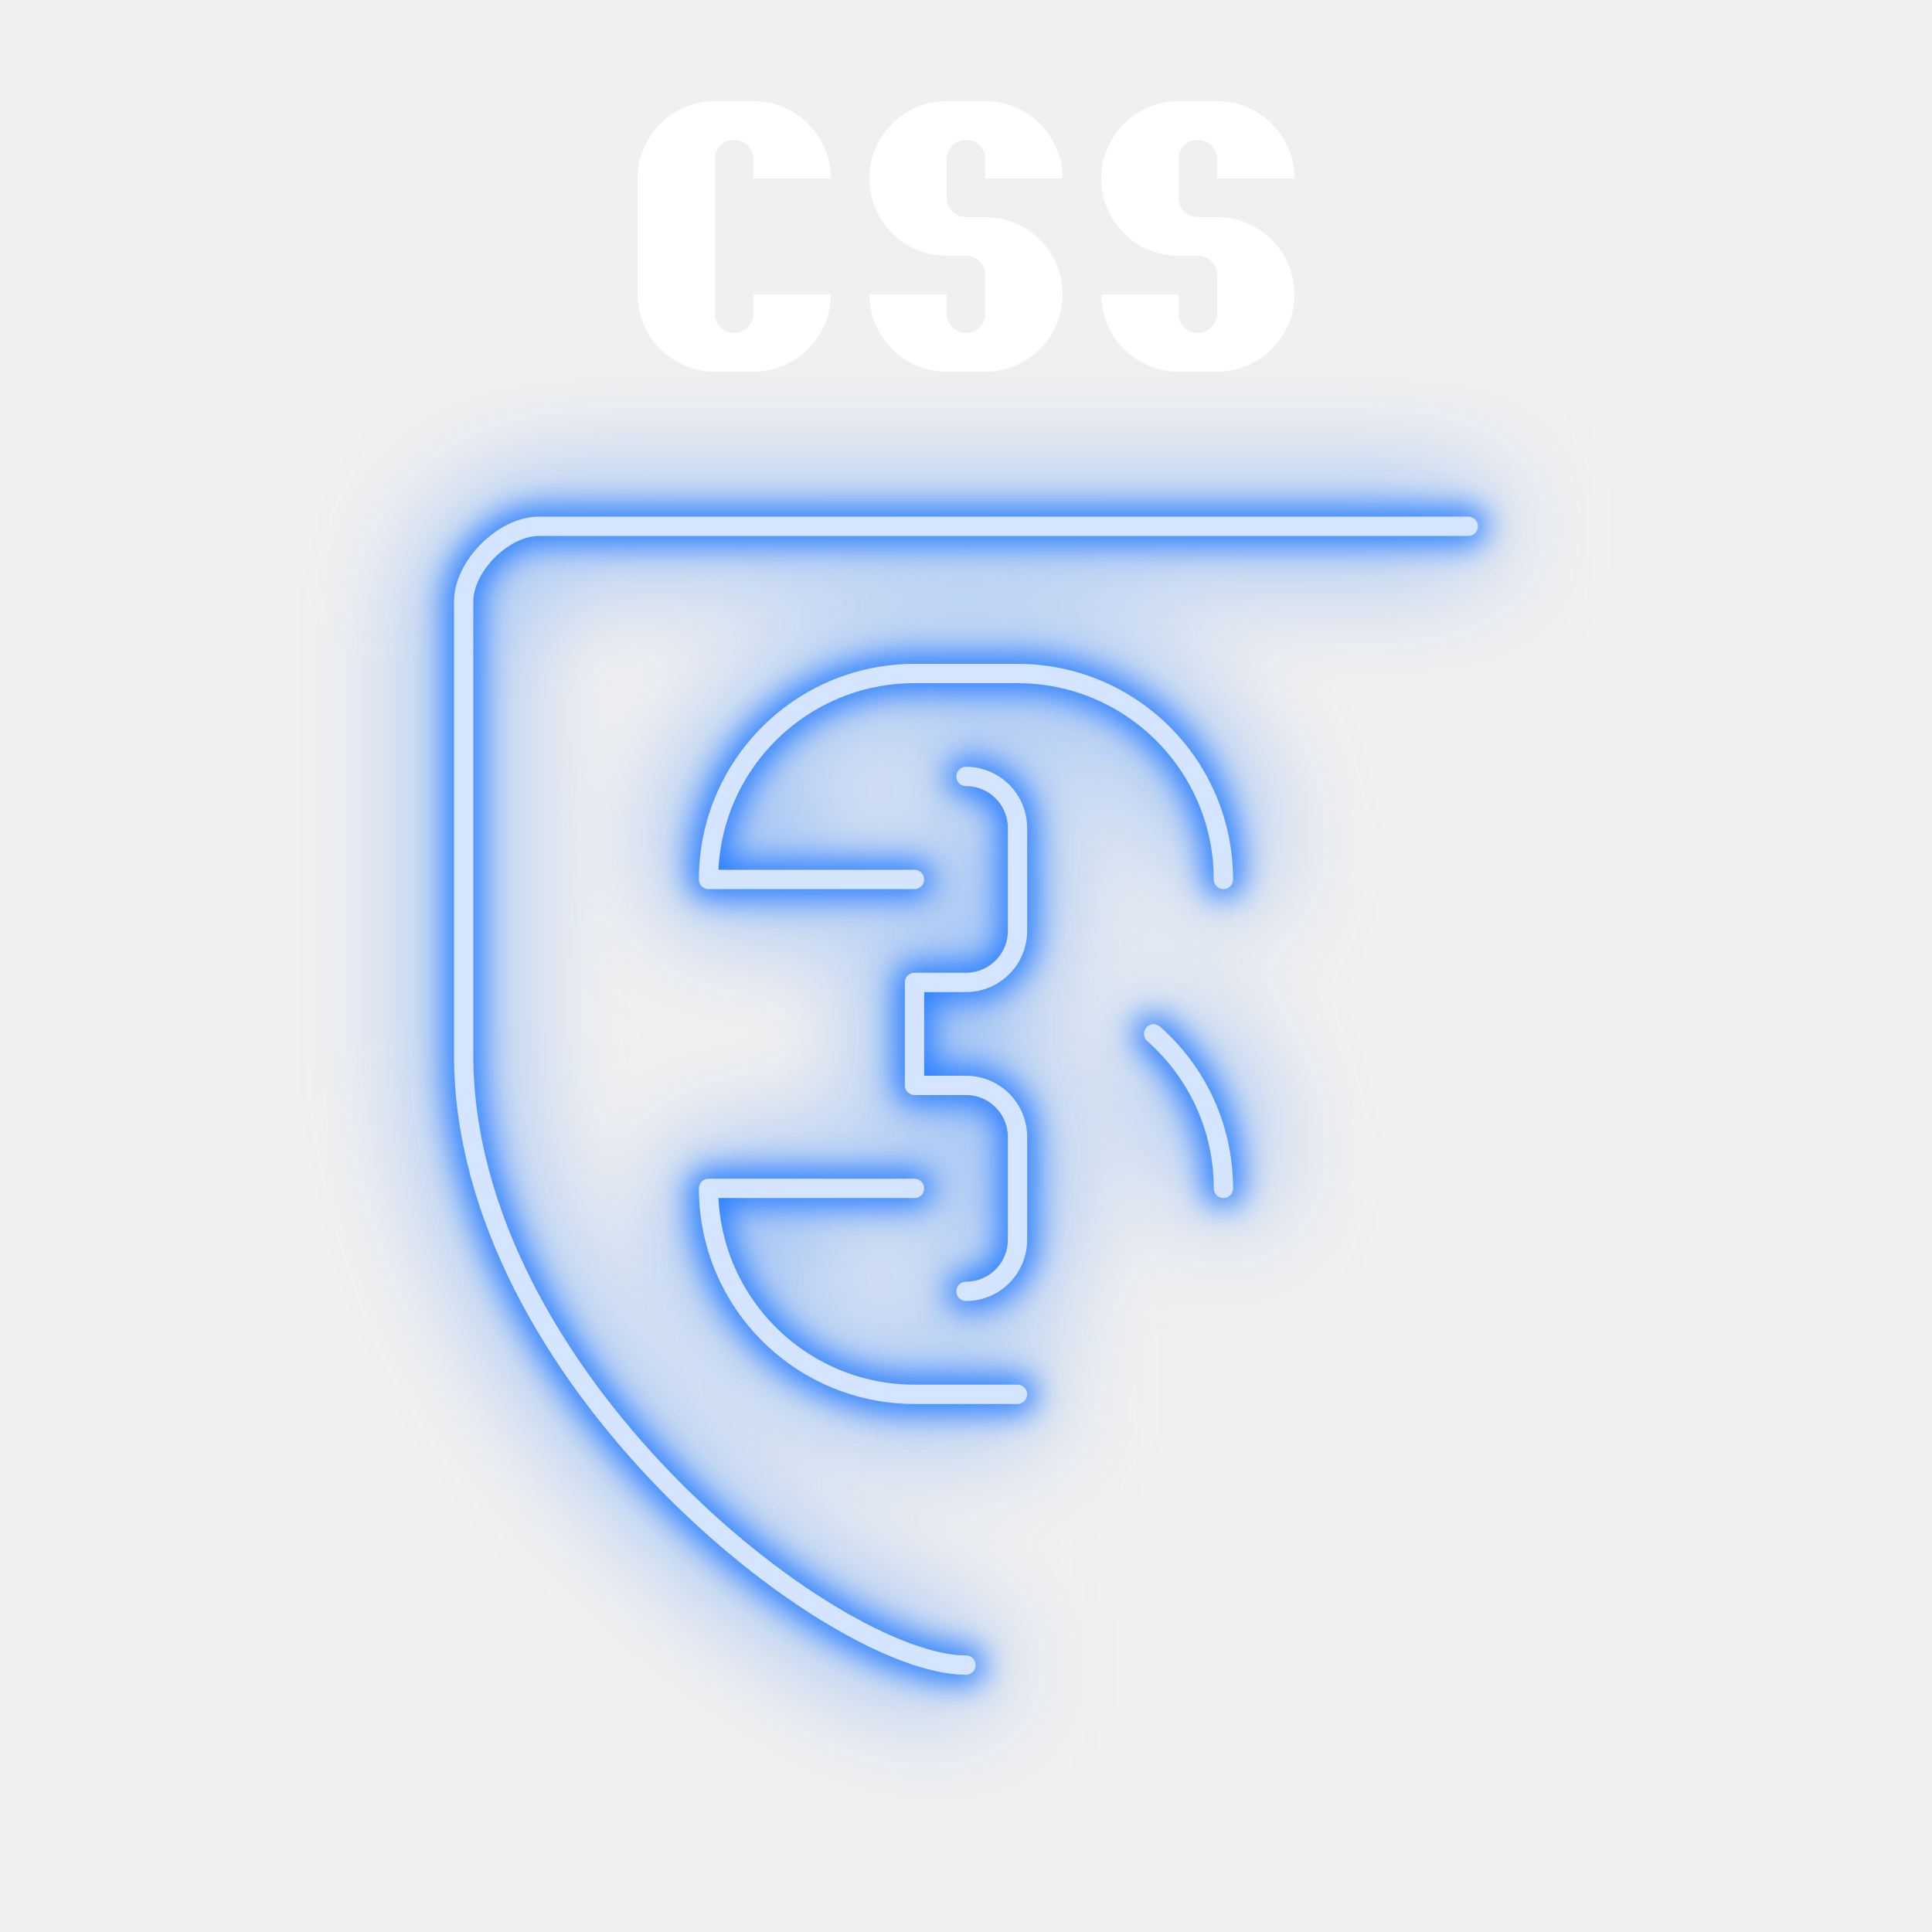
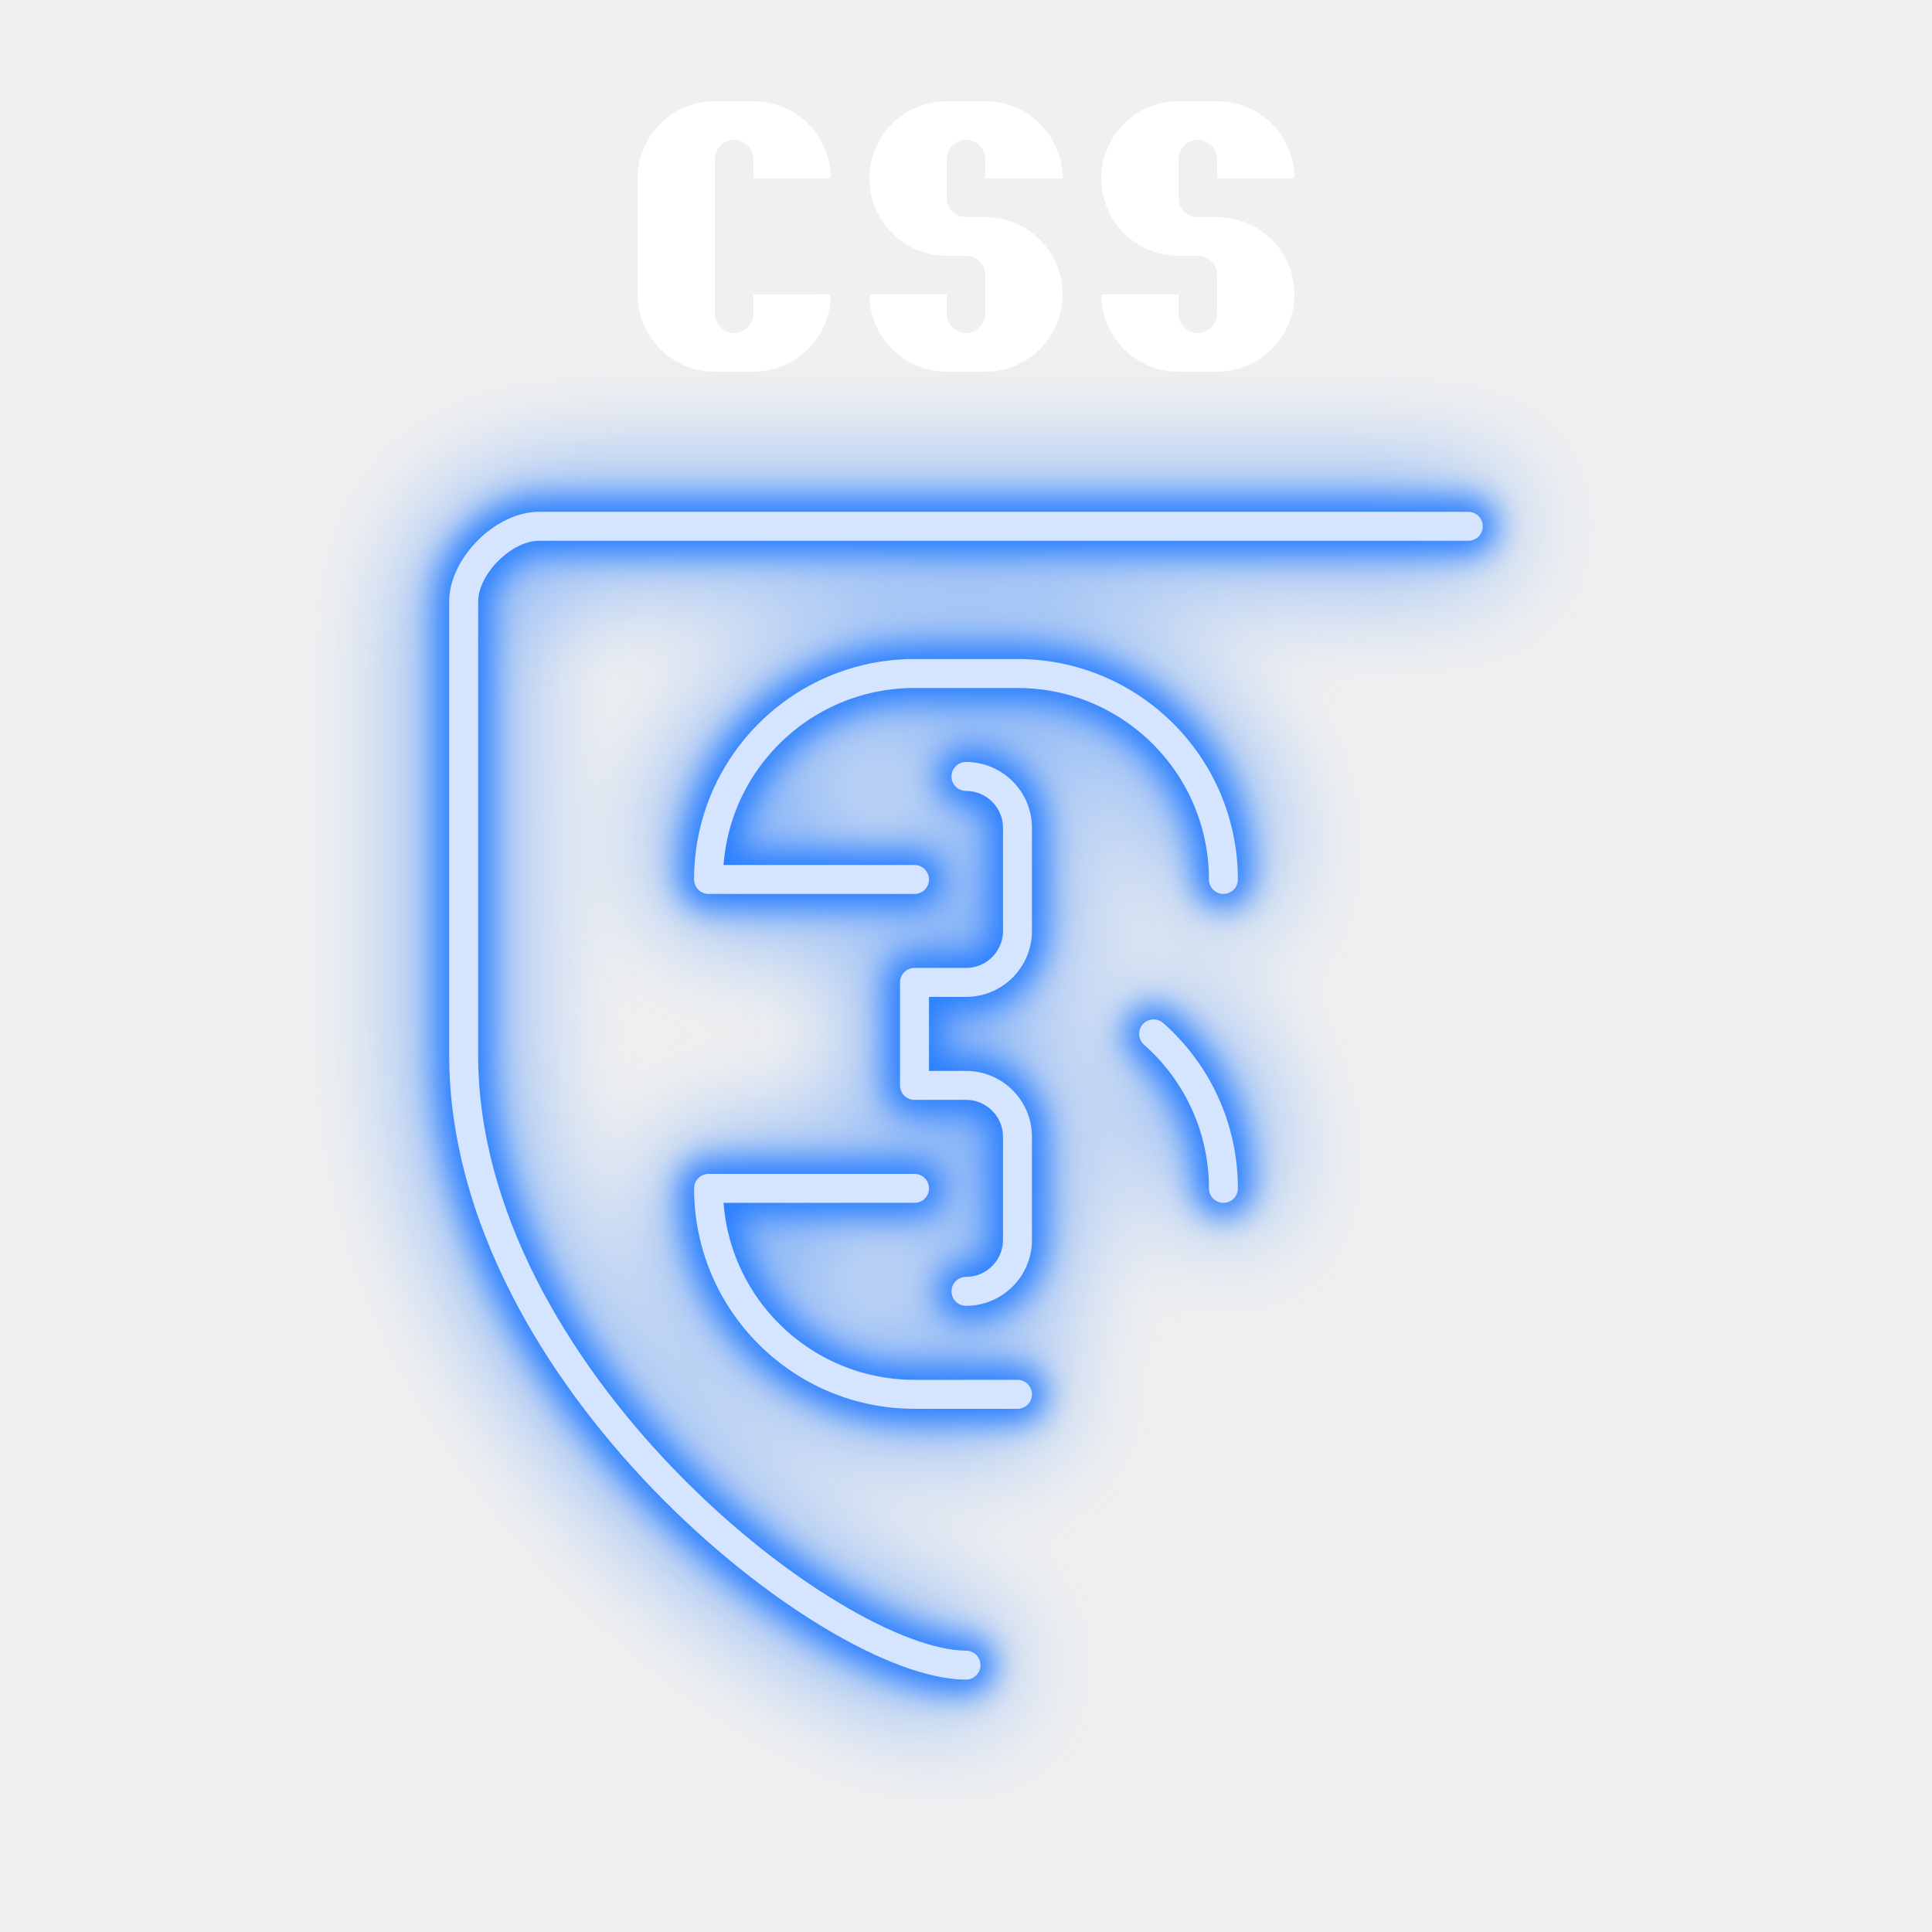
<svg xmlns="http://www.w3.org/2000/svg" width="500" height="500" viewBox="0 0 132.292 132.292" version="1.1" id="svg1" xml:space="preserve">
  <defs id="defs1">
-     <filter style="color-interpolation-filters:sRGB" id="filter6" x="-0.056" y="-0.049" width="1.111" height="1.098">
+     <filter style="color-interpolation-filters:sRGB" id="filter6" x="-0.065" y="-0.058" width="1.131" height="1.115">
      <feGaussianBlur stdDeviation="1.044" id="feGaussianBlur6" />
    </filter>
-     <filter style="color-interpolation-filters:sRGB" id="filter10" x="-0.165" y="-0.146" width="1.33" height="1.291">
+     <filter style="color-interpolation-filters:sRGB" id="filter10" x="-0.175" y="-0.154" width="1.349" height="1.308">
      <feGaussianBlur stdDeviation="4.176" id="feGaussianBlur10" />
    </filter>
  </defs>
  <g id="layer1" transform="translate(-156.7765,-97.09926)">
    <g id="g1">
-       <path id="path8" style="fill:none;fill-opacity:1;stroke:#2a7fff;stroke-width:2.646;stroke-linecap:round;stroke-linejoin:round;stroke-dasharray:none;stroke-opacity:1;paint-order:markers stroke fill;filter:url(#filter10)" d="m 222.922,150.266 c 1.947,0 3.526,1.578 3.526,3.526 v 7.051 c 0,1.947 -1.578,3.526 -3.526,3.526 h -3.526 v 7.051 h 3.526 c 1.947,0 3.526,1.578 3.526,3.526 v 7.051 c 0,1.947 -1.578,3.526 -3.526,3.526 m -3.526,-7.051 h -14.102 c 0,7.788 6.314,14.102 14.102,14.102 h 7.051 m 14.102,-14.102 c 0,-4.214 -1.849,-7.995 -4.779,-10.579 m -16.375,-10.574 h -14.102 c 0,-7.788 6.314,-14.102 14.102,-14.102 h 7.051 c 7.788,0 14.102,6.314 14.102,14.102 m 16.768,-24.183 h -63.632 c -2.432,0 -5.159,2.727 -5.159,5.159 v 31.036 c 0,21.955 25.198,41.785 34.396,41.785" />
-       <path id="path4" style="fill:none;fill-opacity:1;stroke:#2a7fff;stroke-width:2.646;stroke-linecap:round;stroke-linejoin:round;stroke-dasharray:none;stroke-opacity:1;paint-order:markers stroke fill;filter:url(#filter6)" d="m 222.922,150.266 c 1.947,0 3.526,1.578 3.526,3.526 v 7.051 c 0,1.947 -1.578,3.526 -3.526,3.526 h -3.526 v 7.051 h 3.526 c 1.947,0 3.526,1.578 3.526,3.526 v 7.051 c 0,1.947 -1.578,3.526 -3.526,3.526 m -3.526,-7.051 h -14.102 c 0,7.788 6.314,14.102 14.102,14.102 h 7.051 m 14.102,-14.102 c 0,-4.214 -1.849,-7.995 -4.779,-10.579 m -16.375,-10.574 h -14.102 c 0,-7.788 6.314,-14.102 14.102,-14.102 h 7.051 c 7.788,0 14.102,6.314 14.102,14.102 m 16.768,-24.183 h -63.632 c -2.432,0 -5.159,2.727 -5.159,5.159 v 31.036 c 0,21.955 25.198,41.785 34.396,41.785" />
-       <path id="path22-1-5-0-1-3-4-47" style="fill:none;fill-opacity:1;stroke:#d5e5ff;stroke-width:1.323;stroke-linecap:round;stroke-linejoin:round;stroke-dasharray:none;stroke-opacity:1;paint-order:markers stroke fill" d="m 222.922,150.266 c 1.947,0 3.526,1.578 3.526,3.526 v 7.051 c 0,1.947 -1.578,3.526 -3.526,3.526 h -3.526 v 7.051 h 3.526 c 1.947,0 3.526,1.578 3.526,3.526 v 7.051 c 0,1.947 -1.578,3.526 -3.526,3.526 m -3.526,-7.051 h -14.102 c 0,7.788 6.314,14.102 14.102,14.102 h 7.051 m 14.102,-14.102 c 0,-4.214 -1.849,-7.995 -4.779,-10.579 m -16.375,-10.574 h -14.102 c 0,-7.788 6.314,-14.102 14.102,-14.102 h 7.051 c 7.788,0 14.102,6.314 14.102,14.102 m 16.768,-24.183 h -63.632 c -2.432,0 -5.159,2.727 -5.159,5.159 v 31.036 c 0,21.955 25.198,41.785 34.396,41.785" />
+       <path id="path8" style="fill:none;fill-opacity:1;stroke:#2a7fff;stroke-width:3.969;stroke-linecap:round;stroke-linejoin:round;stroke-dasharray:none;stroke-opacity:1;paint-order:markers stroke fill;filter:url(#filter10)" d="m 222.922,150.266 c 1.947,0 3.526,1.578 3.526,3.526 v 7.051 c 0,1.947 -1.578,3.526 -3.526,3.526 h -3.526 v 7.051 h 3.526 c 1.947,0 3.526,1.578 3.526,3.526 v 7.051 c 0,1.947 -1.578,3.526 -3.526,3.526 m -3.526,-7.051 h -14.102 c 0,7.788 6.314,14.102 14.102,14.102 h 7.051 m 14.102,-14.102 c 0,-4.214 -1.849,-7.995 -4.779,-10.579 m -16.375,-10.574 h -14.102 c 0,-7.788 6.314,-14.102 14.102,-14.102 h 7.051 c 7.788,0 14.102,6.314 14.102,14.102 m 16.768,-24.183 h -63.632 c -2.432,0 -5.159,2.727 -5.159,5.159 v 31.036 c 0,21.955 25.198,41.785 34.396,41.785" />
+       <path id="path4" style="fill:none;fill-opacity:1;stroke:#2a7fff;stroke-width:3.969;stroke-linecap:round;stroke-linejoin:round;stroke-dasharray:none;stroke-opacity:1;paint-order:markers stroke fill;filter:url(#filter6)" d="m 222.922,150.266 c 1.947,0 3.526,1.578 3.526,3.526 v 7.051 c 0,1.947 -1.578,3.526 -3.526,3.526 h -3.526 v 7.051 h 3.526 c 1.947,0 3.526,1.578 3.526,3.526 v 7.051 c 0,1.947 -1.578,3.526 -3.526,3.526 m -3.526,-7.051 h -14.102 c 0,7.788 6.314,14.102 14.102,14.102 h 7.051 m 14.102,-14.102 c 0,-4.214 -1.849,-7.995 -4.779,-10.579 m -16.375,-10.574 h -14.102 c 0,-7.788 6.314,-14.102 14.102,-14.102 h 7.051 c 7.788,0 14.102,6.314 14.102,14.102 m 16.768,-24.183 h -63.632 c -2.432,0 -5.159,2.727 -5.159,5.159 v 31.036 c 0,21.955 25.198,41.785 34.396,41.785" />
+       <path id="path22-1-5-0-1-3-4-47" style="fill:none;fill-opacity:1;stroke:#d5e5ff;stroke-width:1.984;stroke-linecap:round;stroke-linejoin:round;stroke-dasharray:none;stroke-opacity:1;paint-order:markers stroke fill" d="m 222.922,150.266 c 1.947,0 3.526,1.578 3.526,3.526 v 7.051 c 0,1.947 -1.578,3.526 -3.526,3.526 h -3.526 v 7.051 h 3.526 c 1.947,0 3.526,1.578 3.526,3.526 v 7.051 c 0,1.947 -1.578,3.526 -3.526,3.526 m -3.526,-7.051 h -14.102 c 0,7.788 6.314,14.102 14.102,14.102 h 7.051 m 14.102,-14.102 c 0,-4.214 -1.849,-7.995 -4.779,-10.579 m -16.375,-10.574 h -14.102 c 0,-7.788 6.314,-14.102 14.102,-14.102 h 7.051 c 7.788,0 14.102,6.314 14.102,14.102 m 16.768,-24.183 h -63.632 c -2.432,0 -5.159,2.727 -5.159,5.159 v 31.036 c 0,21.955 25.198,41.785 34.396,41.785" />
      <g id="g26" transform="matrix(1.999995,0,0,1.999995,344.3658,-550.548)" style="fill:#ffffff;fill-opacity:1;stroke:none">
        <path id="path22-1-5-0-1" style="fill:#ffffff;fill-opacity:1;stroke:none;stroke-width:0.265;stroke-linecap:round;stroke-linejoin:round;stroke-dasharray:none;stroke-opacity:1;paint-order:markers stroke fill" d="m -52.123,336.55 h -1.323 c -1.461,0 -2.646,-1.185 -2.646,-2.646 h 2.646 v 0.661 c 0,0.365 0.296,0.661 0.661,0.661 0.365,0 0.661,-0.296 0.661,-0.661 v -1.323 c 0,-0.365 -0.296,-0.661 -0.661,-0.661 l -0.661,-2e-5 c -1.461,-4e-5 -2.646,-1.185 -2.646,-2.646 0,-1.461 1.185,-2.646 2.646,-2.646 h 1.323 c 1.461,0 2.646,1.185 2.646,2.646 h -2.646 v -0.661 c 0,-0.365 -0.296,-0.661 -0.661,-0.661 -0.365,0 -0.661,0.296 -0.661,0.661 v 1.323 c 0,0.365 0.296,0.661 0.661,0.661 l 0.661,2e-5 c 1.461,4e-5 2.646,1.185 2.646,2.646 0,1.461 -1.185,2.646 -2.646,2.646 z" />
        <path id="path22-1-5-0-1-3" style="fill:#ffffff;fill-opacity:1;stroke:none;stroke-width:0.265;stroke-linecap:round;stroke-linejoin:round;stroke-dasharray:none;stroke-opacity:1;paint-order:markers stroke fill" d="m -60.06,336.55 h -1.323 c -1.461,0 -2.646,-1.185 -2.646,-2.646 h 2.646 v 0.661 c 0,0.365 0.296,0.661 0.661,0.661 0.365,0 0.661,-0.296 0.661,-0.661 v -1.323 c 0,-0.365 -0.296,-0.661 -0.661,-0.661 l -0.661,-2e-5 c -1.461,-4e-5 -2.646,-1.185 -2.646,-2.646 0,-1.461 1.185,-2.646 2.646,-2.646 h 1.323 c 1.461,0 2.646,1.185 2.646,2.646 h -2.646 v -0.661 c 0,-0.365 -0.296,-0.661 -0.661,-0.661 -0.365,0 -0.661,0.296 -0.661,0.661 v 1.323 c 0,0.365 0.296,0.661 0.661,0.661 l 0.661,2e-5 c 1.461,4e-5 2.646,1.185 2.646,2.646 0,1.461 -1.185,2.646 -2.646,2.646 z" />
        <path id="path22-1-5-0-1-3-5" style="fill:#ffffff;fill-opacity:1;stroke:none;stroke-width:0.265;stroke-linecap:round;stroke-linejoin:round;stroke-dasharray:none;stroke-opacity:1;paint-order:markers stroke fill" d="m -65.352,333.904 c 0,1.461 -1.185,2.646 -2.646,2.646 h -1.323 c -1.461,0 -2.646,-1.185 -2.646,-2.646 v -3.969 c 0,-1.461 1.185,-2.646 2.646,-2.646 h 1.323 c 1.461,0 2.646,1.185 2.646,2.646 h -2.646 v -0.661 c 0,-0.365 -0.296,-0.661 -0.661,-0.661 -0.365,0 -0.661,0.296 -0.661,0.661 v 5.292 c 0,0.365 0.296,0.661 0.661,0.661 0.365,0 0.661,-0.296 0.661,-0.661 v -0.661 z" />
      </g>
    </g>
  </g>
</svg>
